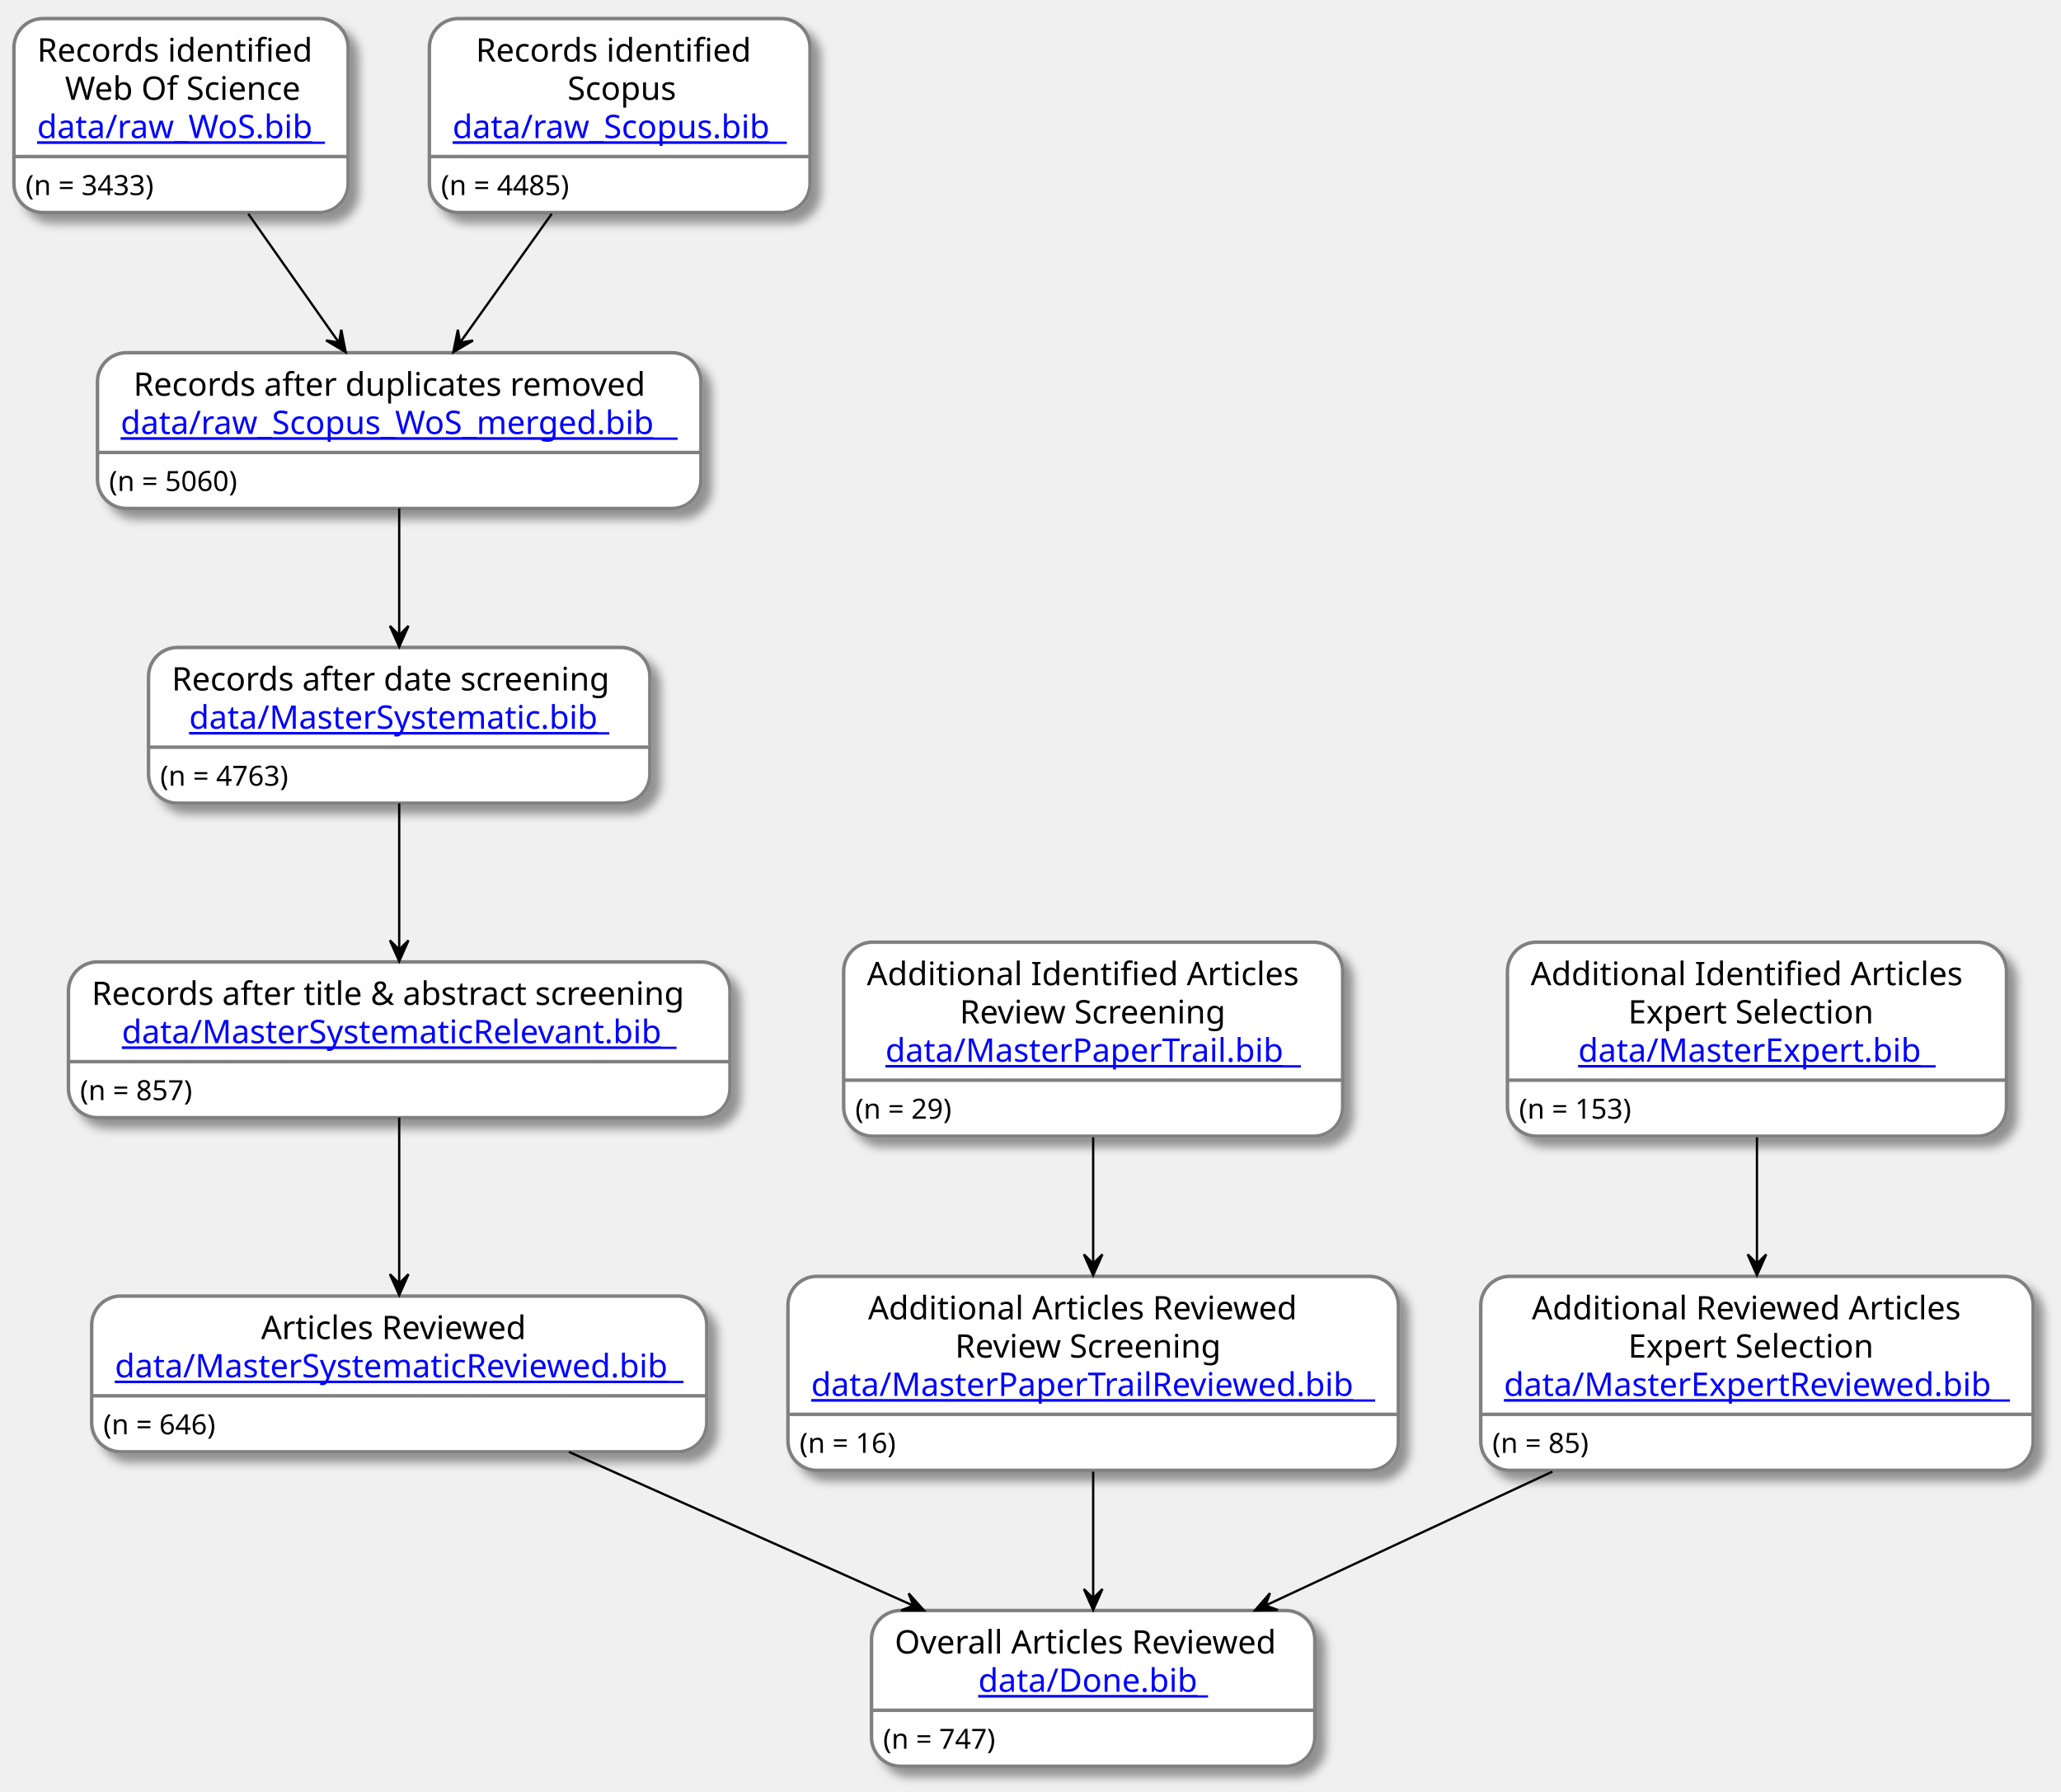
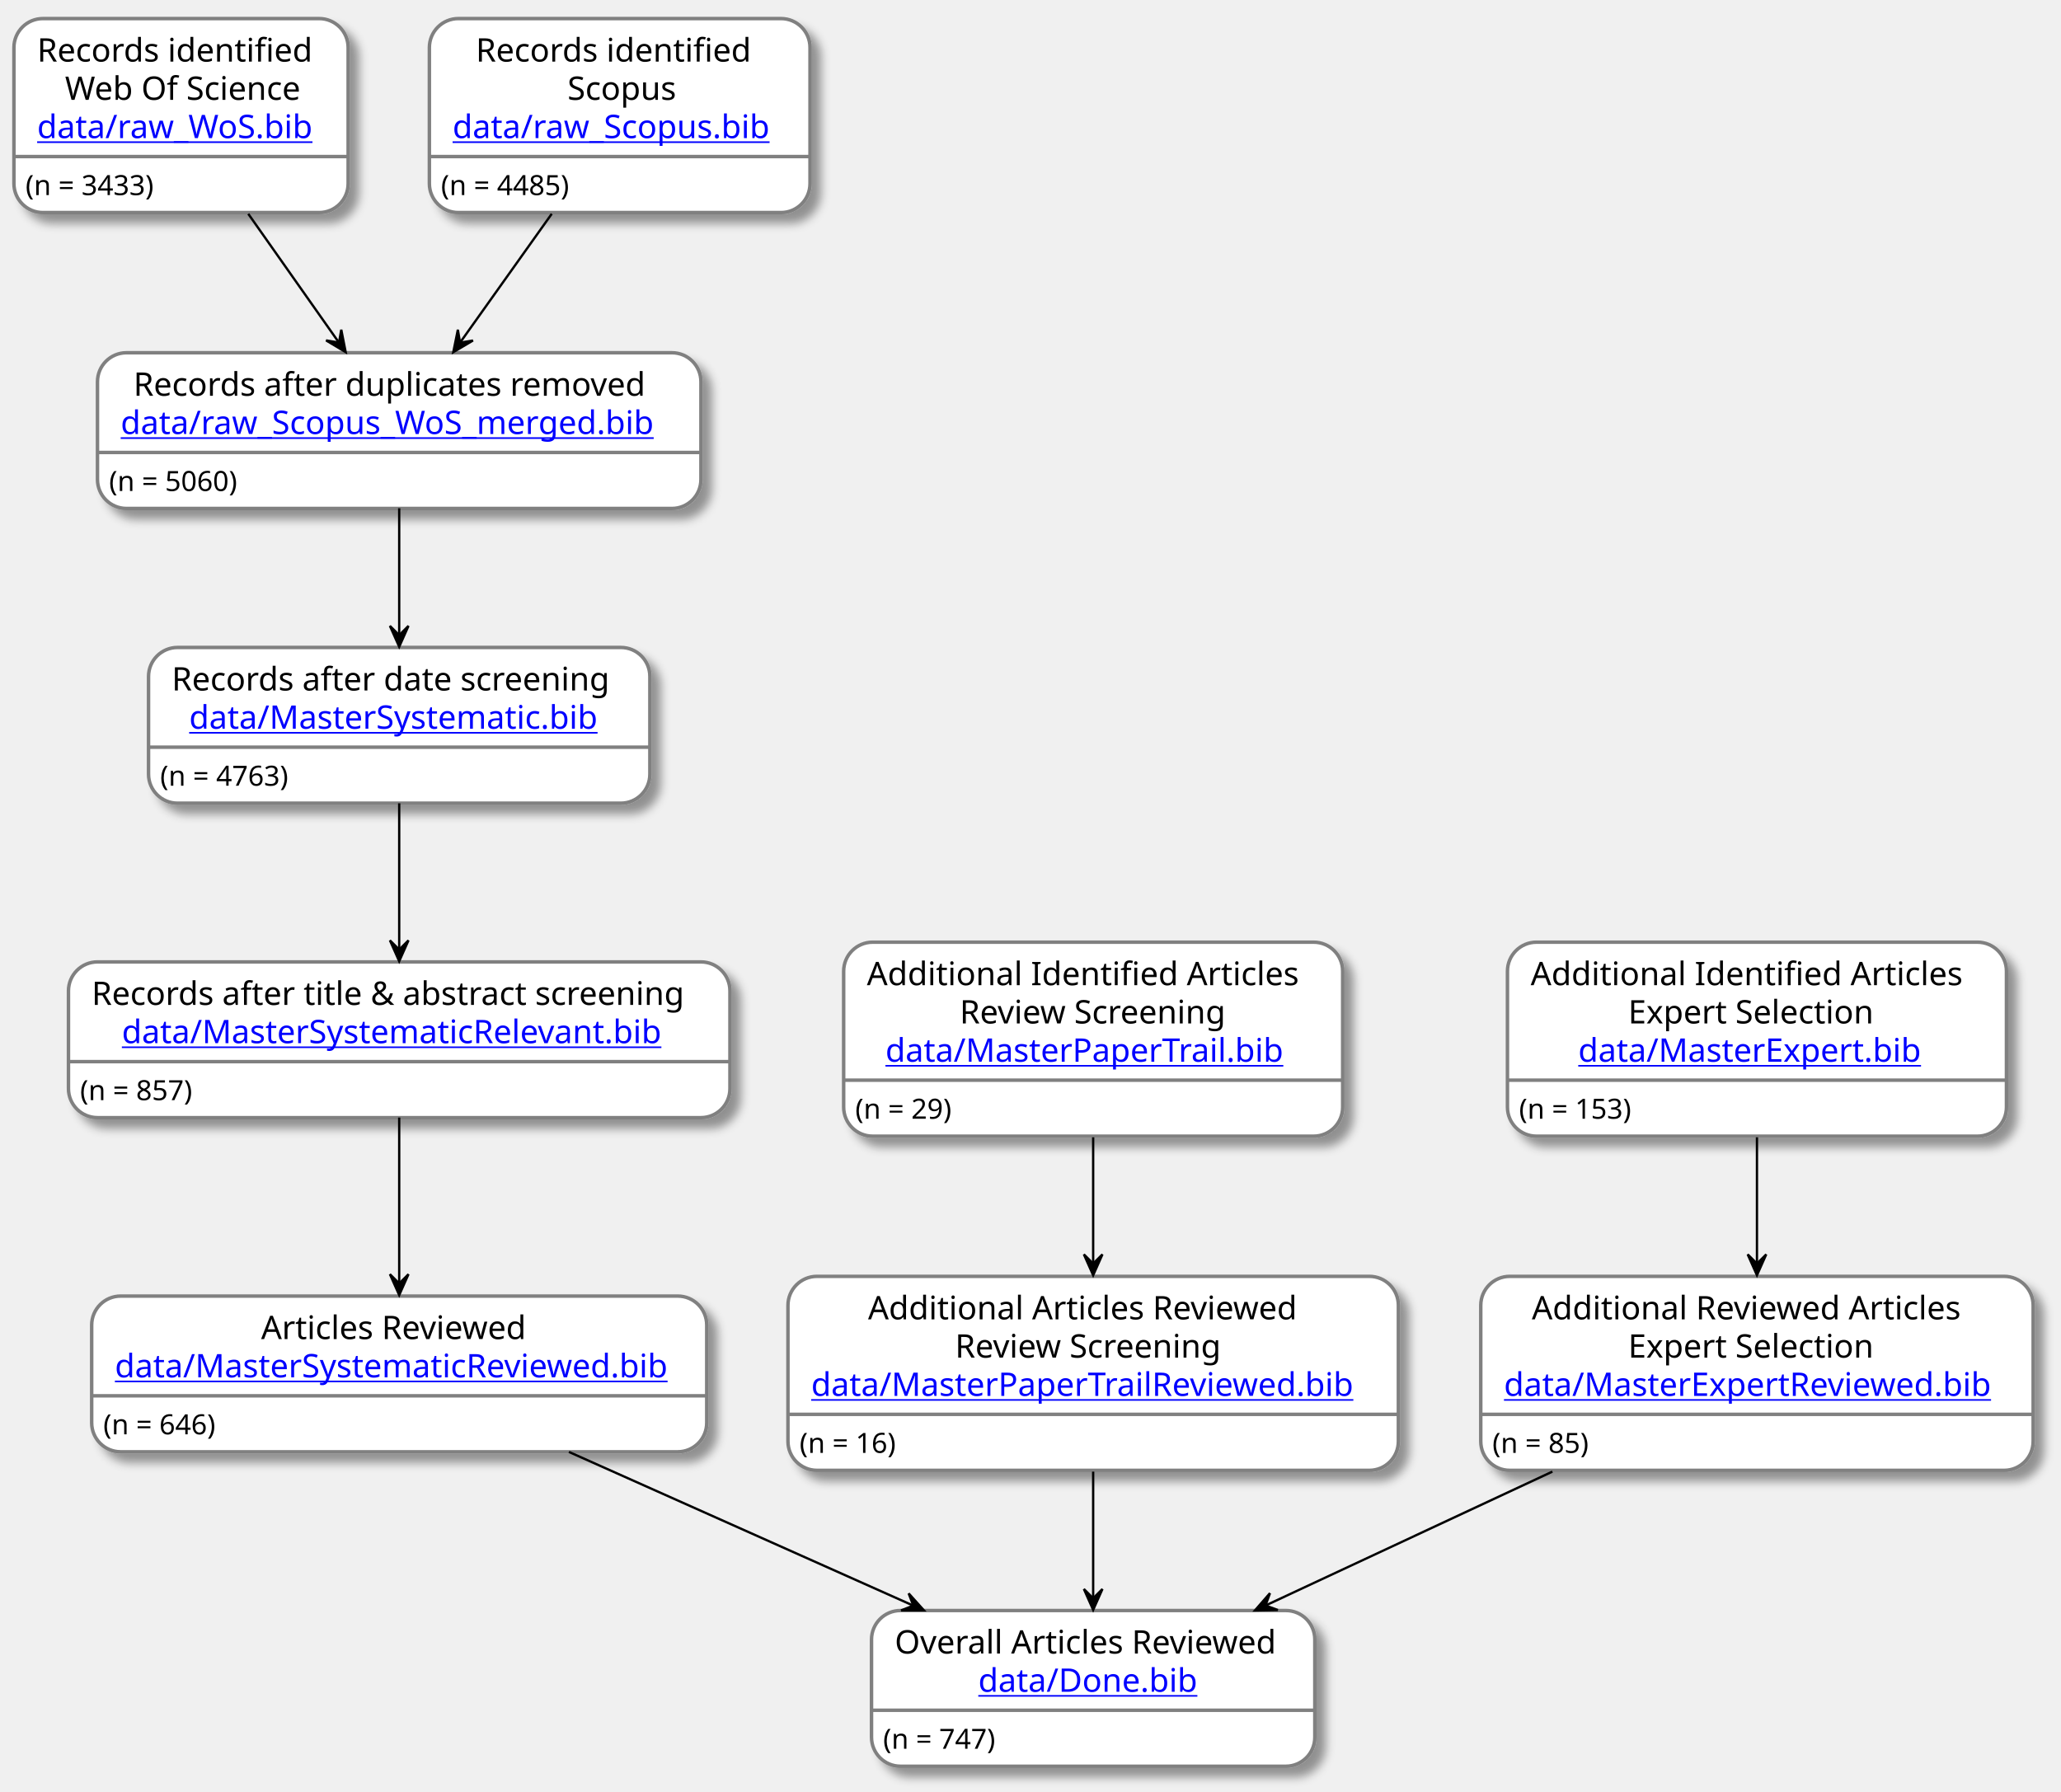
<svg xmlns="http://www.w3.org/2000/svg" xmlns:xlink="http://www.w3.org/1999/xlink" contentScriptType="application/ecmascript" contentStyleType="text/css" height="772px" preserveAspectRatio="none" style="width:888px;height:772px;" version="1.1" viewBox="0 0 888 772" width="888px" zoomAndPan="magnify">
  <defs>
-     <filter height="300%" id="f1ows6fuj7q1f1" width="300%" x="-1" y="-1">
+     <filter height="300%" id="f10leq588zvko1" width="300%" x="-1" y="-1">
      <feGaussianBlur result="blurOut" stdDeviation="2.0" />
      <feColorMatrix in="blurOut" result="blurOut2" type="matrix" values="0 0 0 0 0 0 0 0 0 0 0 0 0 0 0 0 0 0 .4 0" />
      <feOffset dx="4.0" dy="4.0" in="blurOut2" result="blurOut3" />
      <feBlend in="SourceGraphic" in2="blurOut3" mode="normal" />
    </filter>
  </defs>
  <g>
-     <rect fill="#FFFFFF" filter="url(#f1ows6fuj7q1f1)" height="83.598" rx="12.5" ry="12.5" style="stroke: #808080; stroke-width: 1.5;" width="144" x="6" y="8" />
+     <rect fill="#FFFFFF" filter="url(#f10leq588zvko1)" height="83.598" rx="12.5" ry="12.5" style="stroke: #808080; stroke-width: 1.5;" width="144" x="6" y="8" />
    <line style="stroke: #808080; stroke-width: 1.5;" x1="6" x2="150" y1="67.465" y2="67.465" />
    <text fill="#000000" font-family="sans-serif" font-size="14" lengthAdjust="spacingAndGlyphs" textLength="124" x="16" y="26.535">Records identified</text>
    <text fill="#000000" font-family="sans-serif" font-size="14" lengthAdjust="spacingAndGlyphs" textLength="104" x="28" y="43.023">Web Of Science</text>
-     <a target="_top" xlink:actuate="onRequest" xlink:href="data/raw_WoS.bib" xlink:show="new" xlink:title="data/raw_WoS.bib" xlink:type="simple">
+     <a href="data/raw_WoS.bib" target="_top" title="data/raw_WoS.bib" xlink:actuate="onRequest" xlink:href="data/raw_WoS.bib" xlink:show="new" xlink:title="data/raw_WoS.bib" xlink:type="simple">
      <text fill="#0000FF" font-family="sans-serif" font-size="14" lengthAdjust="spacingAndGlyphs" text-decoration="underline" textLength="124" x="16" y="59.512">data/raw_WoS.bib</text>
-       <line style="stroke: #0000FF; stroke-width: 1.0;" x1="16" x2="140" y1="61.512" y2="61.512" />
    </a>
    <text fill="#000000" font-family="sans-serif" font-size="12" lengthAdjust="spacingAndGlyphs" textLength="65" x="11" y="84.066">(n = 3433)</text>
-     <rect fill="#FFFFFF" filter="url(#f1ows6fuj7q1f1)" height="83.598" rx="12.5" ry="12.5" style="stroke: #808080; stroke-width: 1.5;" width="164" x="185" y="8" />
+     <rect fill="#FFFFFF" filter="url(#f10leq588zvko1)" height="83.598" rx="12.5" ry="12.5" style="stroke: #808080; stroke-width: 1.5;" width="164" x="185" y="8" />
    <line style="stroke: #808080; stroke-width: 1.5;" x1="185" x2="349" y1="67.465" y2="67.465" />
    <text fill="#000000" font-family="sans-serif" font-size="14" lengthAdjust="spacingAndGlyphs" textLength="124" x="205" y="26.535">Records identified</text>
    <text fill="#000000" font-family="sans-serif" font-size="14" lengthAdjust="spacingAndGlyphs" textLength="49" x="244.5" y="43.023">Scopus</text>
-     <a target="_top" xlink:actuate="onRequest" xlink:href="data/raw_Scopus.bib" xlink:show="new" xlink:title="data/raw_Scopus.bib" xlink:type="simple">
+     <a href="data/raw_Scopus.bib" target="_top" title="data/raw_Scopus.bib" xlink:actuate="onRequest" xlink:href="data/raw_Scopus.bib" xlink:show="new" xlink:title="data/raw_Scopus.bib" xlink:type="simple">
      <text fill="#0000FF" font-family="sans-serif" font-size="14" lengthAdjust="spacingAndGlyphs" text-decoration="underline" textLength="144" x="195" y="59.512">data/raw_Scopus.bib</text>
-       <line style="stroke: #0000FF; stroke-width: 1.0;" x1="195" x2="339" y1="61.512" y2="61.512" />
    </a>
    <text fill="#000000" font-family="sans-serif" font-size="12" lengthAdjust="spacingAndGlyphs" textLength="65" x="190" y="84.066">(n = 4485)</text>
-     <rect fill="#FFFFFF" filter="url(#f1ows6fuj7q1f1)" height="67.109" rx="12.5" ry="12.5" style="stroke: #808080; stroke-width: 1.5;" width="260" x="42" y="152" />
+     <rect fill="#FFFFFF" filter="url(#f10leq588zvko1)" height="67.109" rx="12.5" ry="12.5" style="stroke: #808080; stroke-width: 1.5;" width="260" x="42" y="152" />
    <line style="stroke: #808080; stroke-width: 1.5;" x1="42" x2="302" y1="194.977" y2="194.977" />
    <text fill="#000000" font-family="sans-serif" font-size="14" lengthAdjust="spacingAndGlyphs" textLength="229" x="57.5" y="170.535">Records after duplicates removed</text>
-     <a target="_top" xlink:actuate="onRequest" xlink:href="data/raw_Scopus_WoS_merged.bib" xlink:show="new" xlink:title="data/raw_Scopus_WoS_merged.bib" xlink:type="simple">
+     <a href="data/raw_Scopus_WoS_merged.bib" target="_top" title="data/raw_Scopus_WoS_merged.bib" xlink:actuate="onRequest" xlink:href="data/raw_Scopus_WoS_merged.bib" xlink:show="new" xlink:title="data/raw_Scopus_WoS_merged.bib" xlink:type="simple">
      <text fill="#0000FF" font-family="sans-serif" font-size="14" lengthAdjust="spacingAndGlyphs" text-decoration="underline" textLength="240" x="52" y="187.023">data/raw_Scopus_WoS_merged.bib</text>
-       <line style="stroke: #0000FF; stroke-width: 1.0;" x1="52" x2="292" y1="189.023" y2="189.023" />
    </a>
    <text fill="#000000" font-family="sans-serif" font-size="12" lengthAdjust="spacingAndGlyphs" textLength="65" x="47" y="211.578">(n = 5060)</text>
-     <rect fill="#FFFFFF" filter="url(#f1ows6fuj7q1f1)" height="67.109" rx="12.5" ry="12.5" style="stroke: #808080; stroke-width: 1.5;" width="216" x="64" y="279" />
+     <rect fill="#FFFFFF" filter="url(#f10leq588zvko1)" height="67.109" rx="12.5" ry="12.5" style="stroke: #808080; stroke-width: 1.5;" width="216" x="64" y="279" />
    <line style="stroke: #808080; stroke-width: 1.5;" x1="64" x2="280" y1="321.977" y2="321.977" />
    <text fill="#000000" font-family="sans-serif" font-size="14" lengthAdjust="spacingAndGlyphs" textLength="196" x="74" y="297.535">Records after date screening</text>
-     <a target="_top" xlink:actuate="onRequest" xlink:href="data/MasterSystematic.bib" xlink:show="new" xlink:title="data/MasterSystematic.bib" xlink:type="simple">
+     <a href="data/MasterSystematic.bib" target="_top" title="data/MasterSystematic.bib" xlink:actuate="onRequest" xlink:href="data/MasterSystematic.bib" xlink:show="new" xlink:title="data/MasterSystematic.bib" xlink:type="simple">
      <text fill="#0000FF" font-family="sans-serif" font-size="14" lengthAdjust="spacingAndGlyphs" text-decoration="underline" textLength="181" x="81.5" y="314.023">data/MasterSystematic.bib</text>
-       <line style="stroke: #0000FF; stroke-width: 1.0;" x1="81.5" x2="262.5" y1="316.023" y2="316.023" />
    </a>
    <text fill="#000000" font-family="sans-serif" font-size="12" lengthAdjust="spacingAndGlyphs" textLength="65" x="69" y="338.578">(n = 4763)</text>
-     <rect fill="#FFFFFF" filter="url(#f1ows6fuj7q1f1)" height="67.109" rx="12.5" ry="12.5" style="stroke: #808080; stroke-width: 1.5;" width="285" x="29.5" y="414.5" />
+     <rect fill="#FFFFFF" filter="url(#f10leq588zvko1)" height="67.109" rx="12.5" ry="12.5" style="stroke: #808080; stroke-width: 1.5;" width="285" x="29.5" y="414.5" />
    <line style="stroke: #808080; stroke-width: 1.5;" x1="29.5" x2="314.5" y1="457.477" y2="457.477" />
    <text fill="#000000" font-family="sans-serif" font-size="14" lengthAdjust="spacingAndGlyphs" textLength="265" x="39.5" y="433.035">Records after title &amp; abstract screening</text>
-     <a target="_top" xlink:actuate="onRequest" xlink:href="data/MasterSystematicRelevant.bib" xlink:show="new" xlink:title="data/MasterSystematicRelevant.bib" xlink:type="simple">
+     <a href="data/MasterSystematicRelevant.bib" target="_top" title="data/MasterSystematicRelevant.bib" xlink:actuate="onRequest" xlink:href="data/MasterSystematicRelevant.bib" xlink:show="new" xlink:title="data/MasterSystematicRelevant.bib" xlink:type="simple">
      <text fill="#0000FF" font-family="sans-serif" font-size="14" lengthAdjust="spacingAndGlyphs" text-decoration="underline" textLength="239" x="52.5" y="449.523">data/MasterSystematicRelevant.bib</text>
-       <line style="stroke: #0000FF; stroke-width: 1.0;" x1="52.5" x2="291.5" y1="451.523" y2="451.523" />
    </a>
    <text fill="#000000" font-family="sans-serif" font-size="12" lengthAdjust="spacingAndGlyphs" textLength="57" x="34.5" y="474.078">(n = 857)</text>
-     <rect fill="#FFFFFF" filter="url(#f1ows6fuj7q1f1)" height="67.109" rx="12.5" ry="12.5" style="stroke: #808080; stroke-width: 1.5;" width="265" x="39.5" y="558.5" />
+     <rect fill="#FFFFFF" filter="url(#f10leq588zvko1)" height="67.109" rx="12.5" ry="12.5" style="stroke: #808080; stroke-width: 1.5;" width="265" x="39.5" y="558.5" />
    <line style="stroke: #808080; stroke-width: 1.5;" x1="39.5" x2="304.5" y1="601.477" y2="601.477" />
    <text fill="#000000" font-family="sans-serif" font-size="14" lengthAdjust="spacingAndGlyphs" textLength="119" x="112.5" y="577.035">Articles Reviewed</text>
-     <a target="_top" xlink:actuate="onRequest" xlink:href="data/MasterSystematicReviewed.bib" xlink:show="new" xlink:title="data/MasterSystematicReviewed.bib" xlink:type="simple">
+     <a href="data/MasterSystematicReviewed.bib" target="_top" title="data/MasterSystematicReviewed.bib" xlink:actuate="onRequest" xlink:href="data/MasterSystematicReviewed.bib" xlink:show="new" xlink:title="data/MasterSystematicReviewed.bib" xlink:type="simple">
      <text fill="#0000FF" font-family="sans-serif" font-size="14" lengthAdjust="spacingAndGlyphs" text-decoration="underline" textLength="245" x="49.5" y="593.523">data/MasterSystematicReviewed.bib</text>
-       <line style="stroke: #0000FF; stroke-width: 1.0;" x1="49.5" x2="294.5" y1="595.523" y2="595.523" />
    </a>
    <text fill="#000000" font-family="sans-serif" font-size="12" lengthAdjust="spacingAndGlyphs" textLength="57" x="44.5" y="618.078">(n = 646)</text>
-     <rect fill="#FFFFFF" filter="url(#f1ows6fuj7q1f1)" height="67.109" rx="12.5" ry="12.5" style="stroke: #808080; stroke-width: 1.5;" width="191" x="375.5" y="694" />
+     <rect fill="#FFFFFF" filter="url(#f10leq588zvko1)" height="67.109" rx="12.5" ry="12.5" style="stroke: #808080; stroke-width: 1.5;" width="191" x="375.5" y="694" />
    <line style="stroke: #808080; stroke-width: 1.5;" x1="375.5" x2="566.5" y1="736.977" y2="736.977" />
    <text fill="#000000" font-family="sans-serif" font-size="14" lengthAdjust="spacingAndGlyphs" textLength="171" x="385.5" y="712.535">Overall Articles Reviewed</text>
-     <a target="_top" xlink:actuate="onRequest" xlink:href="data/Done.bib" xlink:show="new" xlink:title="data/Done.bib" xlink:type="simple">
+     <a href="data/Done.bib" target="_top" title="data/Done.bib" xlink:actuate="onRequest" xlink:href="data/Done.bib" xlink:show="new" xlink:title="data/Done.bib" xlink:type="simple">
      <text fill="#0000FF" font-family="sans-serif" font-size="14" lengthAdjust="spacingAndGlyphs" text-decoration="underline" textLength="99" x="421.5" y="729.023">data/Done.bib</text>
-       <line style="stroke: #0000FF; stroke-width: 1.0;" x1="421.5" x2="520.5" y1="731.023" y2="731.023" />
    </a>
    <text fill="#000000" font-family="sans-serif" font-size="12" lengthAdjust="spacingAndGlyphs" textLength="57" x="380.5" y="753.578">(n = 747)</text>
-     <rect fill="#FFFFFF" filter="url(#f1ows6fuj7q1f1)" height="83.598" rx="12.5" ry="12.5" style="stroke: #808080; stroke-width: 1.5;" width="215" x="363.5" y="406" />
+     <rect fill="#FFFFFF" filter="url(#f10leq588zvko1)" height="83.598" rx="12.5" ry="12.5" style="stroke: #808080; stroke-width: 1.5;" width="215" x="363.5" y="406" />
    <line style="stroke: #808080; stroke-width: 1.5;" x1="363.5" x2="578.5" y1="465.465" y2="465.465" />
    <text fill="#000000" font-family="sans-serif" font-size="14" lengthAdjust="spacingAndGlyphs" textLength="195" x="373.5" y="424.535">Additional Identified Articles</text>
    <text fill="#000000" font-family="sans-serif" font-size="14" lengthAdjust="spacingAndGlyphs" textLength="119" x="413.5" y="441.023">Review Screening</text>
-     <a target="_top" xlink:actuate="onRequest" xlink:href="data/MasterPaperTrail.bib" xlink:show="new" xlink:title="data/MasterPaperTrail.bib" xlink:type="simple">
+     <a href="data/MasterPaperTrail.bib" target="_top" title="data/MasterPaperTrail.bib" xlink:actuate="onRequest" xlink:href="data/MasterPaperTrail.bib" xlink:show="new" xlink:title="data/MasterPaperTrail.bib" xlink:type="simple">
      <text fill="#0000FF" font-family="sans-serif" font-size="14" lengthAdjust="spacingAndGlyphs" text-decoration="underline" textLength="179" x="381.5" y="457.512">data/MasterPaperTrail.bib</text>
-       <line style="stroke: #0000FF; stroke-width: 1.0;" x1="381.5" x2="560.5" y1="459.512" y2="459.512" />
    </a>
    <text fill="#000000" font-family="sans-serif" font-size="12" lengthAdjust="spacingAndGlyphs" textLength="49" x="368.5" y="482.066">(n = 29)</text>
-     <rect fill="#FFFFFF" filter="url(#f1ows6fuj7q1f1)" height="83.598" rx="12.5" ry="12.5" style="stroke: #808080; stroke-width: 1.5;" width="263" x="339.5" y="550" />
+     <rect fill="#FFFFFF" filter="url(#f10leq588zvko1)" height="83.598" rx="12.5" ry="12.5" style="stroke: #808080; stroke-width: 1.5;" width="263" x="339.5" y="550" />
    <line style="stroke: #808080; stroke-width: 1.5;" x1="339.5" x2="602.5" y1="609.465" y2="609.465" />
    <text fill="#000000" font-family="sans-serif" font-size="14" lengthAdjust="spacingAndGlyphs" textLength="194" x="374" y="568.535">Additional Articles Reviewed</text>
    <text fill="#000000" font-family="sans-serif" font-size="14" lengthAdjust="spacingAndGlyphs" textLength="119" x="411.5" y="585.023">Review Screening</text>
-     <a target="_top" xlink:actuate="onRequest" xlink:href="data/MasterPaperTrailReviewed.bib" xlink:show="new" xlink:title="data/MasterPaperTrailReviewed.bib" xlink:type="simple">
+     <a href="data/MasterPaperTrailReviewed.bib" target="_top" title="data/MasterPaperTrailReviewed.bib" xlink:actuate="onRequest" xlink:href="data/MasterPaperTrailReviewed.bib" xlink:show="new" xlink:title="data/MasterPaperTrailReviewed.bib" xlink:type="simple">
      <text fill="#0000FF" font-family="sans-serif" font-size="14" lengthAdjust="spacingAndGlyphs" text-decoration="underline" textLength="243" x="349.5" y="601.512">data/MasterPaperTrailReviewed.bib</text>
-       <line style="stroke: #0000FF; stroke-width: 1.0;" x1="349.5" x2="592.5" y1="603.512" y2="603.512" />
    </a>
    <text fill="#000000" font-family="sans-serif" font-size="12" lengthAdjust="spacingAndGlyphs" textLength="49" x="344.5" y="626.066">(n = 16)</text>
-     <rect fill="#FFFFFF" filter="url(#f1ows6fuj7q1f1)" height="83.598" rx="12.5" ry="12.5" style="stroke: #808080; stroke-width: 1.5;" width="215" x="649.5" y="406" />
+     <rect fill="#FFFFFF" filter="url(#f10leq588zvko1)" height="83.598" rx="12.5" ry="12.5" style="stroke: #808080; stroke-width: 1.5;" width="215" x="649.5" y="406" />
    <line style="stroke: #808080; stroke-width: 1.5;" x1="649.5" x2="864.5" y1="465.465" y2="465.465" />
    <text fill="#000000" font-family="sans-serif" font-size="14" lengthAdjust="spacingAndGlyphs" textLength="195" x="659.5" y="424.535">Additional Identified Articles</text>
    <text fill="#000000" font-family="sans-serif" font-size="14" lengthAdjust="spacingAndGlyphs" textLength="111" x="701.5" y="441.023">Expert Selection</text>
-     <a target="_top" xlink:actuate="onRequest" xlink:href="data/MasterExpert.bib" xlink:show="new" xlink:title="data/MasterExpert.bib" xlink:type="simple">
+     <a href="data/MasterExpert.bib" target="_top" title="data/MasterExpert.bib" xlink:actuate="onRequest" xlink:href="data/MasterExpert.bib" xlink:show="new" xlink:title="data/MasterExpert.bib" xlink:type="simple">
      <text fill="#0000FF" font-family="sans-serif" font-size="14" lengthAdjust="spacingAndGlyphs" text-decoration="underline" textLength="154" x="680" y="457.512">data/MasterExpert.bib</text>
-       <line style="stroke: #0000FF; stroke-width: 1.0;" x1="680" x2="834" y1="459.512" y2="459.512" />
    </a>
    <text fill="#000000" font-family="sans-serif" font-size="12" lengthAdjust="spacingAndGlyphs" textLength="57" x="654.5" y="482.066">(n = 153)</text>
-     <rect fill="#FFFFFF" filter="url(#f1ows6fuj7q1f1)" height="83.598" rx="12.5" ry="12.5" style="stroke: #808080; stroke-width: 1.5;" width="238" x="638" y="550" />
+     <rect fill="#FFFFFF" filter="url(#f10leq588zvko1)" height="83.598" rx="12.5" ry="12.5" style="stroke: #808080; stroke-width: 1.5;" width="238" x="638" y="550" />
    <line style="stroke: #808080; stroke-width: 1.5;" x1="638" x2="876" y1="609.465" y2="609.465" />
    <text fill="#000000" font-family="sans-serif" font-size="14" lengthAdjust="spacingAndGlyphs" textLength="194" x="660" y="568.535">Additional Reviewed Articles</text>
    <text fill="#000000" font-family="sans-serif" font-size="14" lengthAdjust="spacingAndGlyphs" textLength="111" x="701.5" y="585.023">Expert Selection</text>
-     <a target="_top" xlink:actuate="onRequest" xlink:href="data/MasterExpertReviewed.bib" xlink:show="new" xlink:title="data/MasterExpertReviewed.bib" xlink:type="simple">
+     <a href="data/MasterExpertReviewed.bib" target="_top" title="data/MasterExpertReviewed.bib" xlink:actuate="onRequest" xlink:href="data/MasterExpertReviewed.bib" xlink:show="new" xlink:title="data/MasterExpertReviewed.bib" xlink:type="simple">
      <text fill="#0000FF" font-family="sans-serif" font-size="14" lengthAdjust="spacingAndGlyphs" text-decoration="underline" textLength="218" x="648" y="601.512">data/MasterExpertReviewed.bib</text>
-       <line style="stroke: #0000FF; stroke-width: 1.0;" x1="648" x2="866" y1="603.512" y2="603.512" />
    </a>
    <text fill="#000000" font-family="sans-serif" font-size="12" lengthAdjust="spacingAndGlyphs" textLength="49" x="643" y="626.066">(n = 85)</text>
-     <path d="M106.97,92.14 C119.4,109.8 133.82,130.27 145.91,147.45 " fill="none" id="rec1_1-rec2" style="stroke: #000000; stroke-width: 1.0;" />
+     <path d="M106.97,92.14 C119.4,109.8 133.82,130.27 145.91,147.45 " fill="none" id="rec1_1-&gt;rec2" style="stroke: #000000; stroke-width: 1.0;" />
    <polygon fill="#000000" points="148.94,151.74,147.038,142.077,146.065,147.649,140.492,146.677,148.94,151.74" style="stroke: #000000; stroke-width: 1.0;" />
-     <path d="M237.72,92.14 C225.16,109.8 210.59,130.27 198.36,147.45 " fill="none" id="rec1_2-rec2" style="stroke: #000000; stroke-width: 1.0;" />
+     <path d="M237.72,92.14 C225.16,109.8 210.59,130.27 198.36,147.45 " fill="none" id="rec1_2-&gt;rec2" style="stroke: #000000; stroke-width: 1.0;" />
    <polygon fill="#000000" points="195.31,151.74,203.789,146.73,198.211,147.667,197.273,142.089,195.31,151.74" style="stroke: #000000; stroke-width: 1.0;" />
-     <path d="M172,219.02 C172,235.67 172,256.04 172,273.42 " fill="none" id="rec2-rec3" style="stroke: #000000; stroke-width: 1.0;" />
+     <path d="M172,219.02 C172,235.67 172,256.04 172,273.42 " fill="none" id="rec2-&gt;rec3" style="stroke: #000000; stroke-width: 1.0;" />
    <polygon fill="#000000" points="172,278.71,176,269.71,172,273.71,168,269.71,172,278.71" style="stroke: #000000; stroke-width: 1.0;" />
-     <path d="M172,346.16 C172,365.15 172,389.17 172,409.01 " fill="none" id="rec3-rec4" style="stroke: #000000; stroke-width: 1.0;" />
+     <path d="M172,346.16 C172,365.15 172,389.17 172,409.01 " fill="none" id="rec3-&gt;rec4" style="stroke: #000000; stroke-width: 1.0;" />
    <polygon fill="#000000" points="172,414.22,176,405.22,172,409.22,168,405.22,172,414.22" style="stroke: #000000; stroke-width: 1.0;" />
-     <path d="M172,481.58 C172,502.8 172,530.58 172,552.84 " fill="none" id="rec4-rec5" style="stroke: #000000; stroke-width: 1.0;" />
+     <path d="M172,481.58 C172,502.8 172,530.58 172,552.84 " fill="none" id="rec4-&gt;rec5" style="stroke: #000000; stroke-width: 1.0;" />
    <polygon fill="#000000" points="172,558.08,176,549.08,172,553.08,168,549.08,172,558.08" style="stroke: #000000; stroke-width: 1.0;" />
-     <path d="M245.14,625.66 C290.11,645.73 347.66,671.43 393.42,691.86 " fill="none" id="rec5-rec6" style="stroke: #000000; stroke-width: 1.0;" />
+     <path d="M245.14,625.66 C290.11,645.73 347.66,671.43 393.42,691.86 " fill="none" id="rec5-&gt;rec6" style="stroke: #000000; stroke-width: 1.0;" />
    <polygon fill="#000000" points="398.09,693.95,391.505,686.626,393.525,691.91,388.241,693.93,398.09,693.95" style="stroke: #000000; stroke-width: 1.0;" />
-     <path d="M471,490.07 C471,507 471,526.7 471,544.18 " fill="none" id="add11-add12" style="stroke: #000000; stroke-width: 1.0;" />
+     <path d="M471,490.07 C471,507 471,526.7 471,544.18 " fill="none" id="add11-&gt;add12" style="stroke: #000000; stroke-width: 1.0;" />
    <polygon fill="#000000" points="471,549.53,475,540.53,471,544.53,467,540.53,471,549.53" style="stroke: #000000; stroke-width: 1.0;" />
-     <path d="M757,490.07 C757,507 757,526.7 757,544.18 " fill="none" id="add21-add22" style="stroke: #000000; stroke-width: 1.0;" />
+     <path d="M757,490.07 C757,507 757,526.7 757,544.18 " fill="none" id="add21-&gt;add22" style="stroke: #000000; stroke-width: 1.0;" />
    <polygon fill="#000000" points="757,549.53,761,540.53,757,544.53,753,540.53,757,549.53" style="stroke: #000000; stroke-width: 1.0;" />
-     <path d="M471,634.14 C471,651.5 471,671.58 471,688.58 " fill="none" id="add12-rec6" style="stroke: #000000; stroke-width: 1.0;" />
+     <path d="M471,634.14 C471,651.5 471,671.58 471,688.58 " fill="none" id="add12-&gt;rec6" style="stroke: #000000; stroke-width: 1.0;" />
    <polygon fill="#000000" points="471,693.74,475,684.74,471,688.74,467,684.74,471,693.74" style="stroke: #000000; stroke-width: 1.0;" />
-     <path d="M668.86,634.14 C629.27,652.62 583.07,674.19 545.28,691.83 " fill="none" id="add22-rec6" style="stroke: #000000; stroke-width: 1.0;" />
+     <path d="M668.86,634.14 C629.27,652.62 583.07,674.19 545.28,691.83 " fill="none" id="add22-&gt;rec6" style="stroke: #000000; stroke-width: 1.0;" />
    <polygon fill="#000000" points="540.71,693.96,550.557,693.777,545.241,691.845,547.173,686.528,540.71,693.96" style="stroke: #000000; stroke-width: 1.0;" />
  </g>
</svg>
